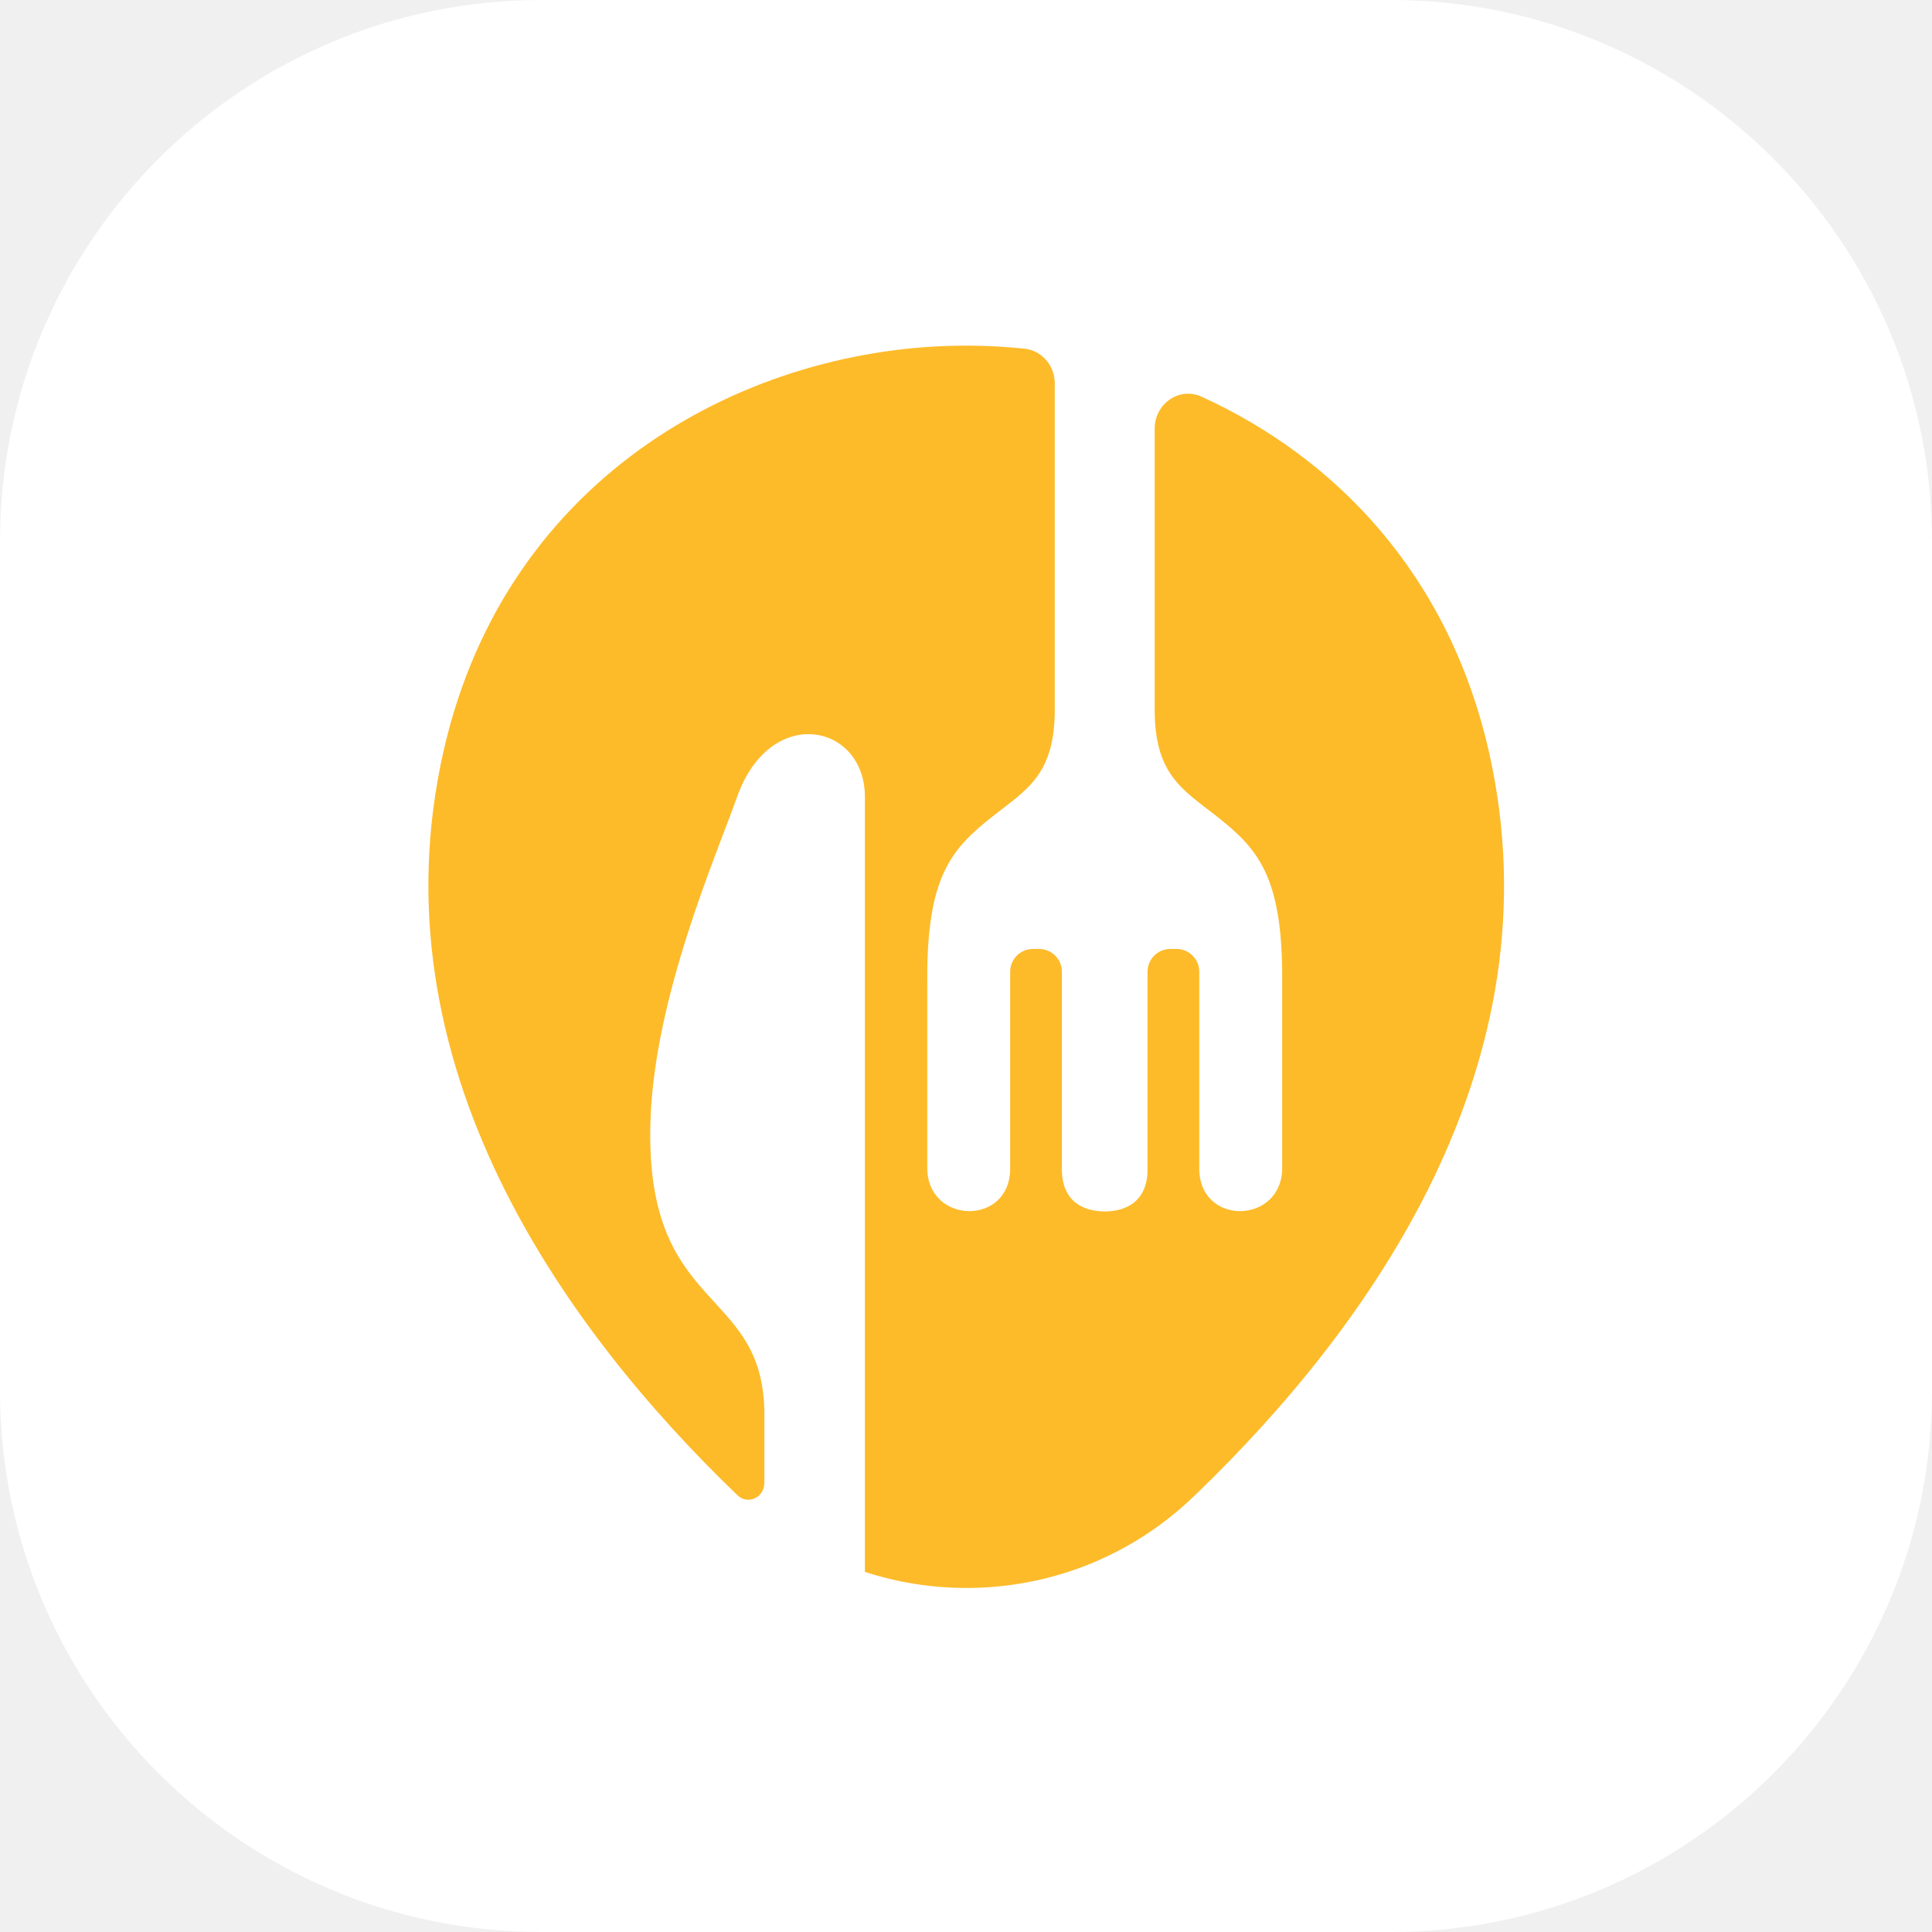
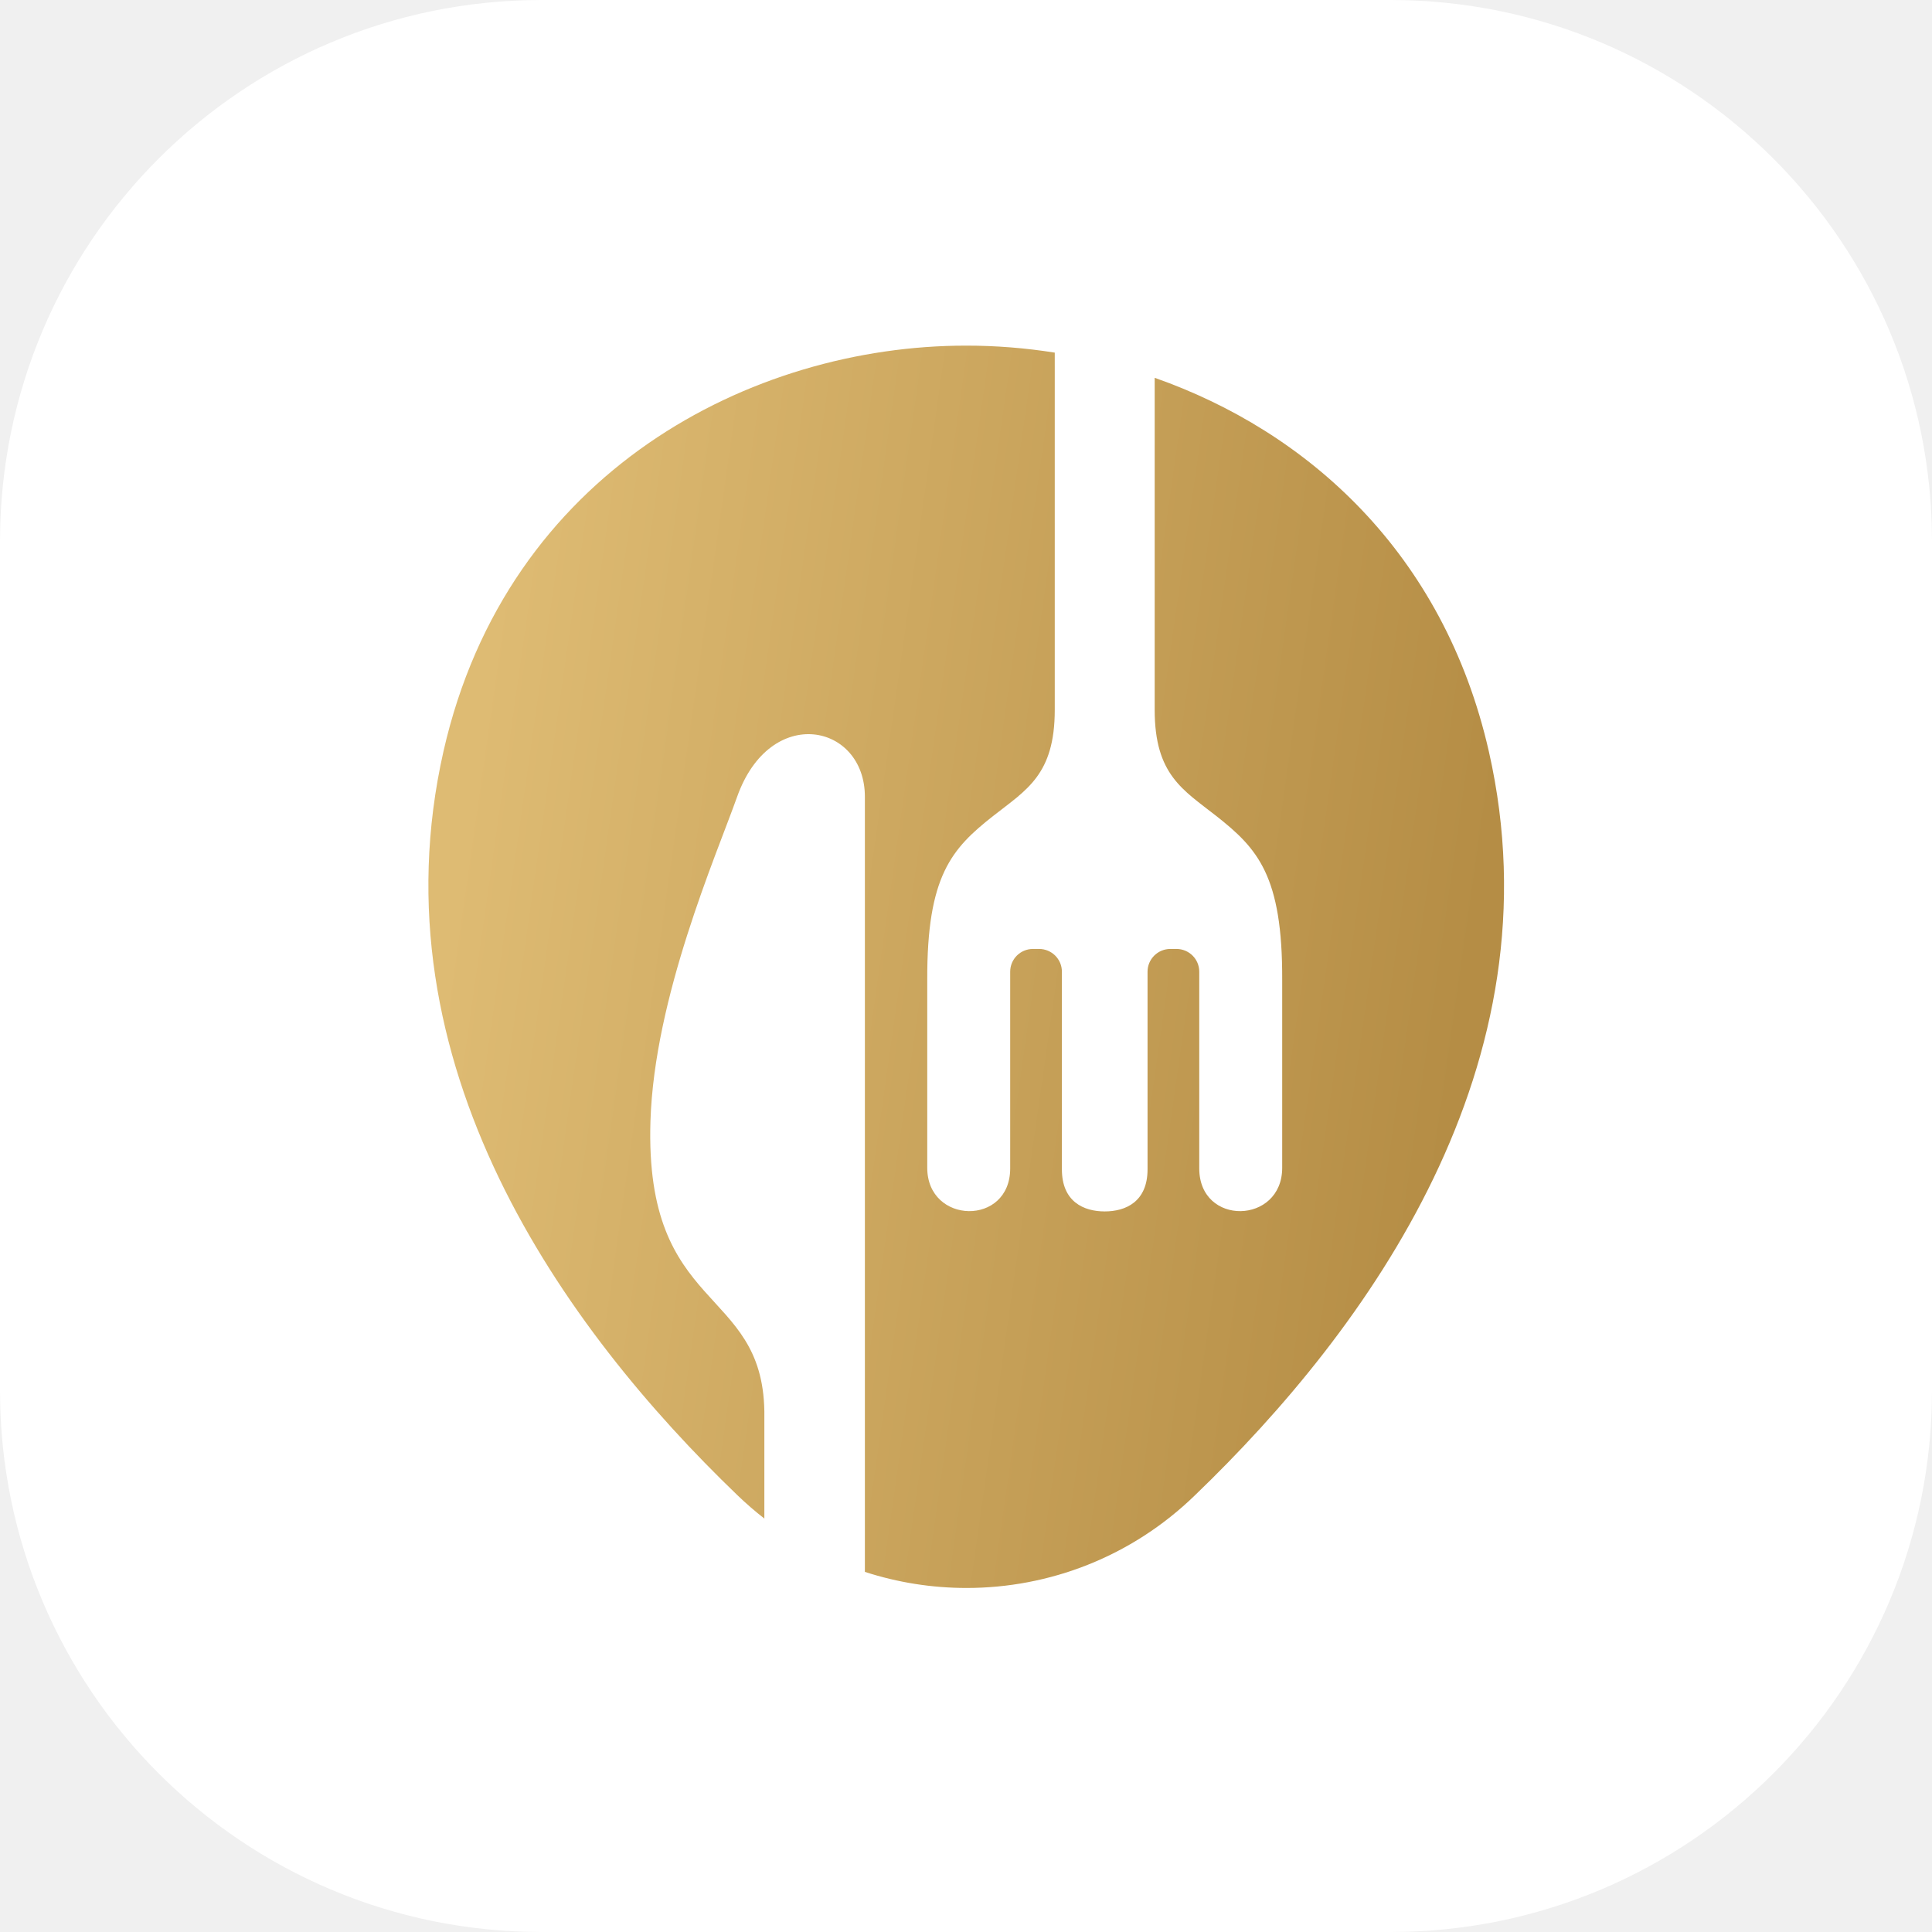
<svg xmlns="http://www.w3.org/2000/svg" width="1213" height="1213" viewBox="0 0 1213 1213" fill="none">
  <rect width="1213" height="1213" rx="340" fill="white" />
-   <path d="M606.829 217C618.804 217 630.927 217.626 643.105 218.889C654.156 220.036 662.23 229.576 662.23 240.686V445.68C662.23 486.495 644.394 495.912 623.512 512.344C597.6 532.752 581.923 549.767 582.172 615.247V733.187C582.17 768.789 634.243 770.026 634.243 733.593V610.087C634.243 602.172 640.655 595.793 648.554 595.793H652.38C660.28 595.793 666.71 602.172 666.71 610.087V734.159C666.71 754.513 680.436 760.591 693.596 760.591C706.757 760.591 720.483 754.513 720.483 734.159V610.087C720.483 602.172 726.913 595.793 734.812 595.793H738.639C746.538 595.793 752.949 602.172 752.949 610.087V733.593C752.95 770.026 805.024 768.789 805.024 733.187V615.247C805.272 549.767 789.578 532.752 763.683 512.344C742.801 495.912 724.965 486.495 724.965 445.68V269.066C724.965 253.501 740.348 242.633 754.507 249.098C837.867 287.16 909.347 359.927 934.801 471.927C979.317 668.258 859.085 834.151 750.269 938.785C710.319 977.595 658.574 997 606.829 997C585.283 997 563.737 993.635 543.015 986.906V500.248C543.015 454.359 483.674 441.693 462.808 500.247C449.408 537.874 410.828 626.026 408.386 703.885C404.608 824.74 478.579 806.864 479.898 886.042V931.058C479.898 940.156 469.564 945.094 463.007 938.785V938.785C354.191 834.151 233.96 667.878 278.476 471.546C318.426 295.761 472.139 217 606.449 217H606.829Z" fill="#FDBB2A" />
+   <path d="M606.828 217C625.063 217 643.639 218.451 662.229 221.395V445.68C662.229 486.495 644.394 495.912 623.511 512.344C597.599 532.752 581.923 549.767 582.171 615.247V733.187C582.17 768.789 634.243 770.026 634.243 733.593V610.087C634.243 602.172 640.654 595.793 648.554 595.793H652.379C660.279 595.793 666.709 602.172 666.709 610.087V734.159C666.71 754.513 680.435 760.591 693.596 760.591C706.757 760.591 720.482 754.513 720.483 734.159V610.087C720.483 602.172 726.912 595.793 734.812 595.793H738.638C746.538 595.793 752.949 602.172 752.949 610.087V733.593C752.949 770.026 805.023 768.789 805.023 733.187V615.247C805.271 549.767 789.578 532.752 763.683 512.344C742.8 495.912 724.965 486.495 724.965 445.68V237.209C820.6 270.75 906.384 346.889 934.801 471.927C979.316 668.258 859.085 834.151 750.268 938.785C710.318 977.595 658.573 997 606.828 997C585.283 997 563.737 993.635 543.015 986.906V500.248C543.014 454.359 483.674 441.693 462.808 500.247C449.407 537.874 410.828 626.026 408.386 703.885C404.608 824.74 478.579 806.864 479.897 886.042V953.41C474.079 948.887 468.439 944.012 463.007 938.785C354.19 834.151 233.96 667.878 278.475 471.546C318.426 295.761 472.139 217 606.448 217H606.828Z" fill="url(#paint0_linear_3329_1429)" />
+   <defs>
+     <linearGradient id="paint0_linear_3329_1429" x1="912.623" y1="688.106" x2="279.892" y2="598.187" gradientUnits="userSpaceOnUse">
+       <stop stop-color="#B58D45" />
+       <stop offset="1" stop-color="#DEBB73" />
+     </linearGradient>
+   </defs>
</svg>
